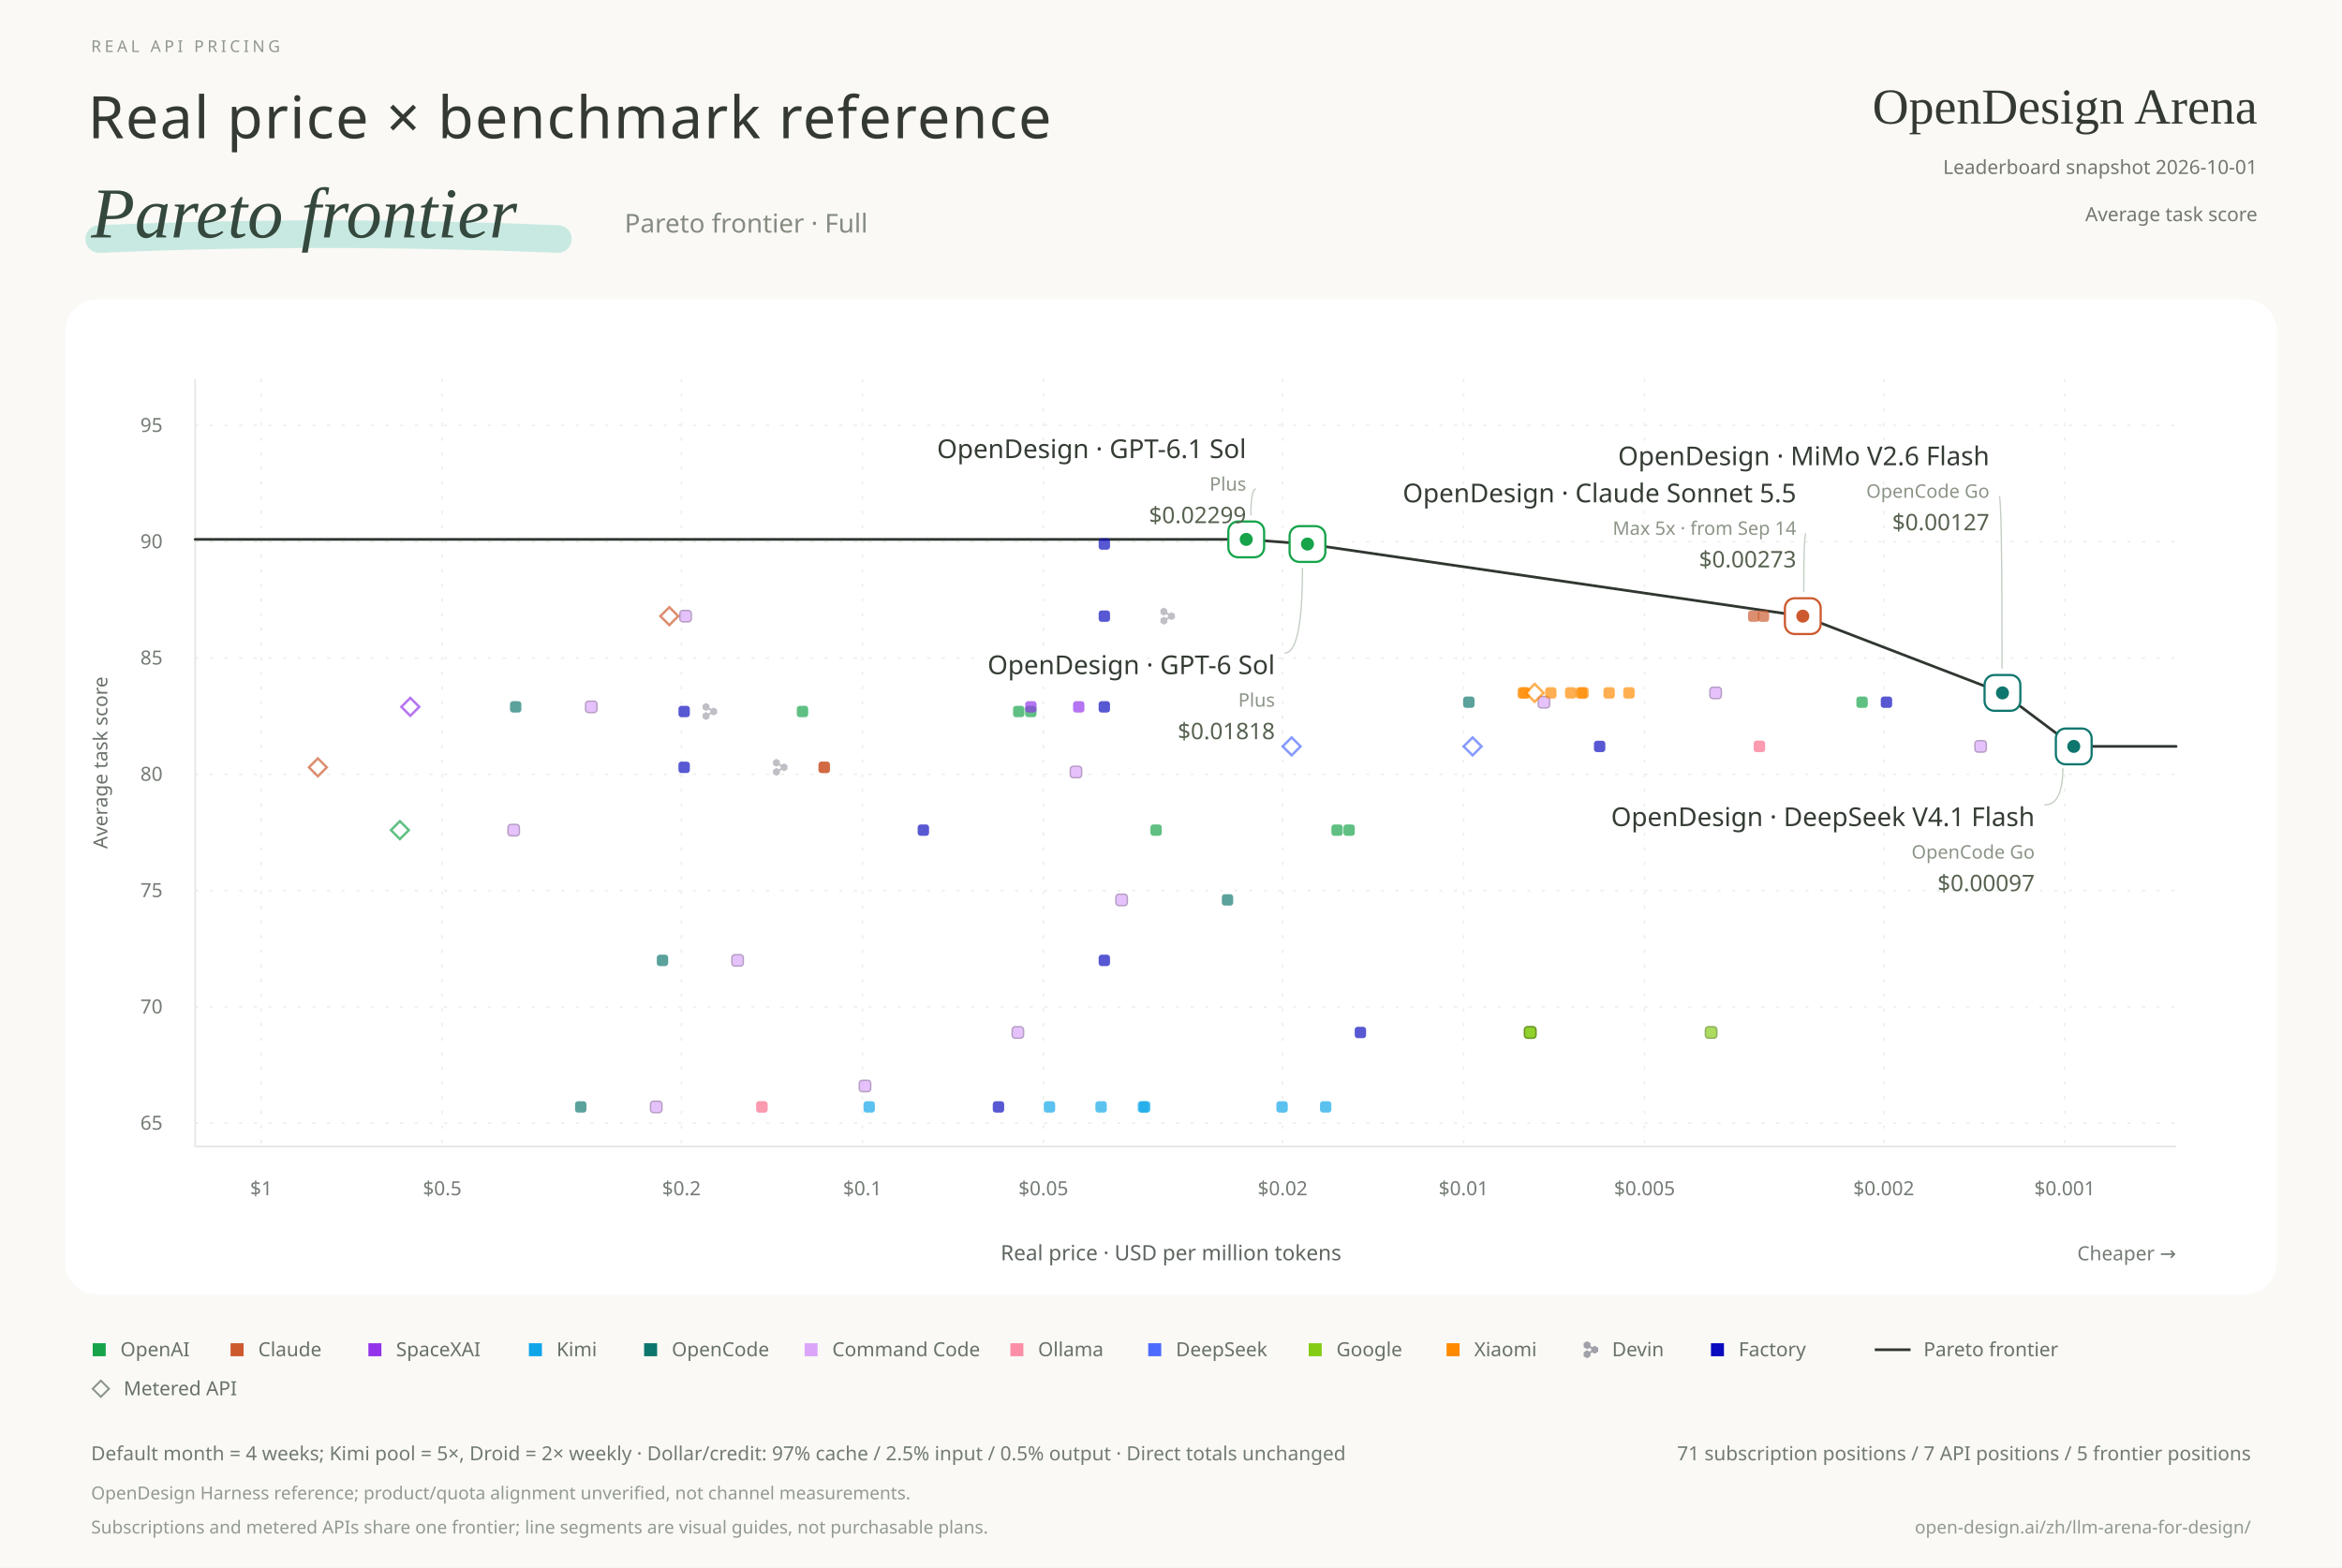
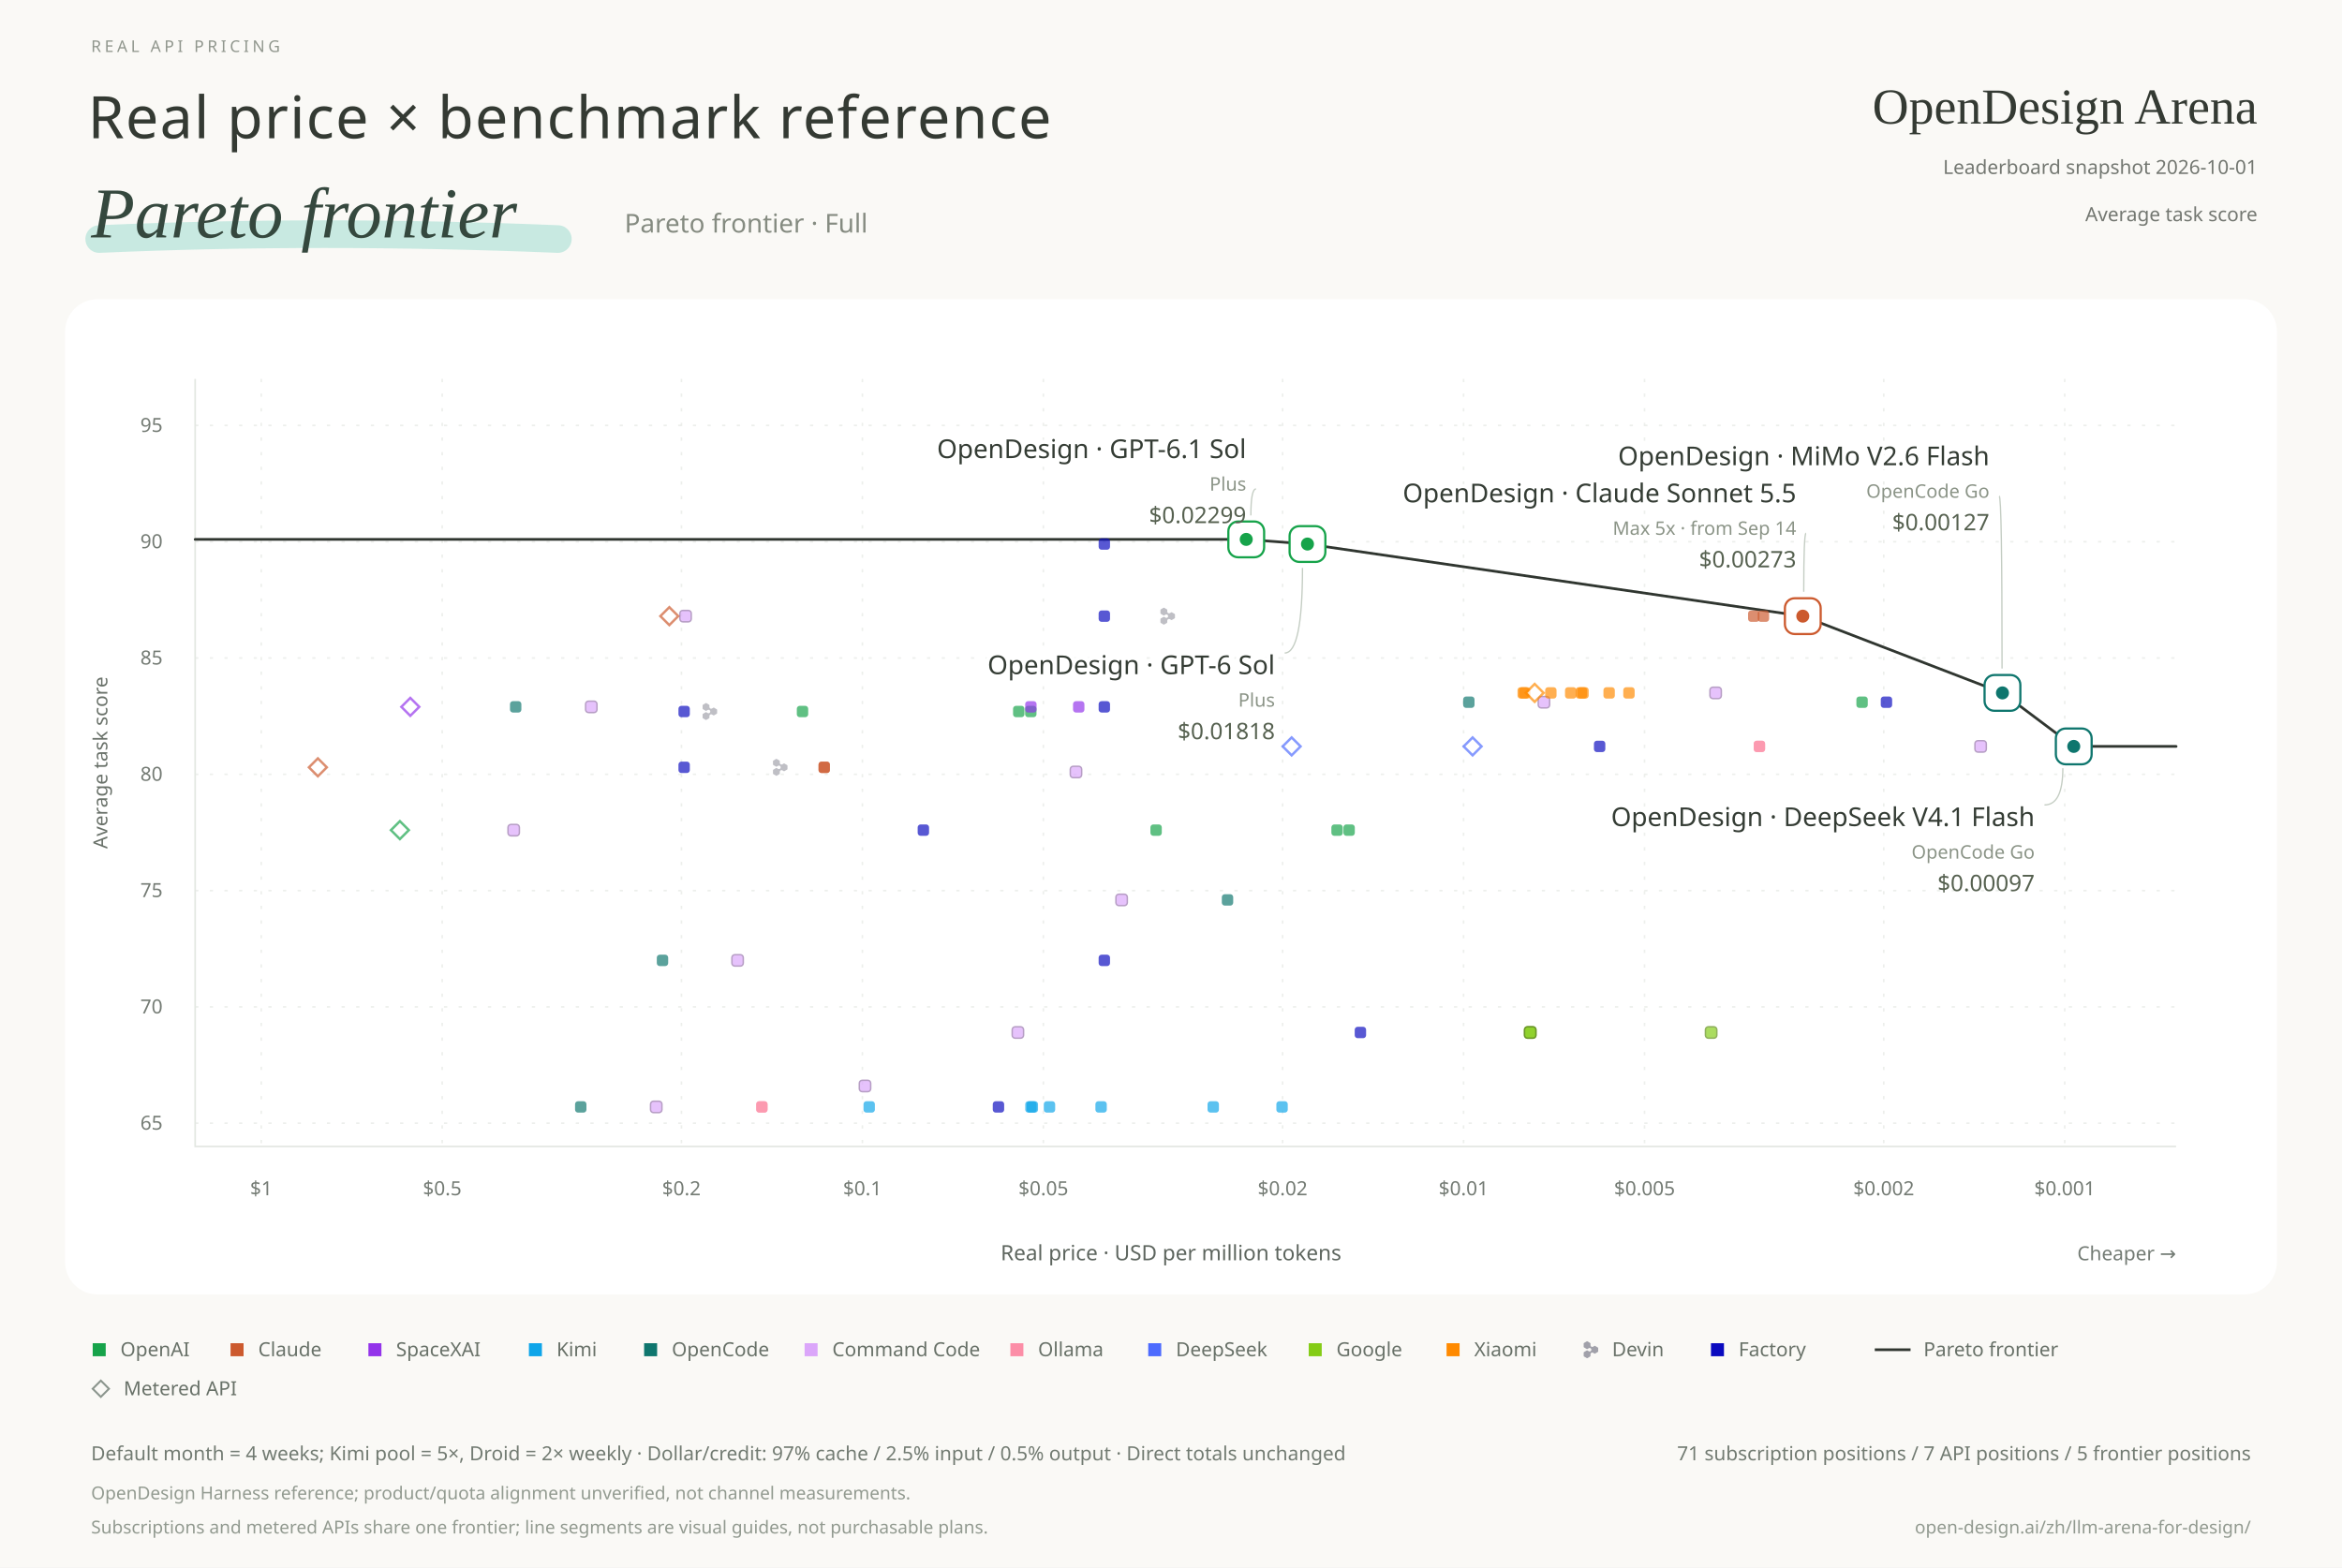
<svg xmlns="http://www.w3.org/2000/svg" width="1440" height="964" viewBox="0 0 1440 964" role="img" aria-labelledby="title desc">
  <style>text{font-family:"Microsoft YaHei","Segoe UI",sans-serif} .serif{font-family:"Times New Roman",serif} .number{font-family:"Segoe UI",sans-serif;font-variant-numeric:tabular-nums} .label-name{paint-order:stroke;stroke:#fff;stroke-width:5px;stroke-linejoin:round} .point:hover{opacity:1}</style>
  <rect width="1440" height="964" fill="#FAF9F6" />
  <text x="56.000" y="32.000" font-size="10" fill="#90968D" text-anchor="start" font-weight="400" letter-spacing="2.1">REAL API PRICING</text>
  <text x="54.000" y="85.000" font-size="36" fill="#343A33" text-anchor="start" font-weight="300" letter-spacing=".8">Real price × benchmark reference</text>
  <path d="M61 147 Q197 141 343 147" stroke="#9FDDD0" stroke-width="17" stroke-linecap="round" opacity=".55" fill="none" />
  <text x="56.000" y="146.000" font-size="44" fill="#35483E" text-anchor="start" font-weight="400" class="serif" font-style="italic">Pareto frontier</text>
  <text x="384.000" y="143.000" font-size="16" fill="#858B81" text-anchor="start" font-weight="300">Pareto frontier · Full</text>
  <text x="1388.000" y="76.000" font-size="31" fill="#343A33" text-anchor="end" font-weight="400" class="serif">OpenDesign Arena</text>
  <text x="1388.000" y="107.000" font-size="12" fill="#737771" text-anchor="end" font-weight="400">Leaderboard snapshot  2026-10-01</text>
  <text x="1388.000" y="136.000" font-size="12" fill="#737771" text-anchor="end" font-weight="400">Average task score</text>
  <rect x="40" y="184" width="1360" height="612" rx="20" fill="#FFFFFF" />
  <path d="M1269.513 233V705" stroke="#E8EBE7" stroke-dasharray="2 7" opacity=".8" />
  <text x="1269.513" y="735.000" font-size="12" fill="#747B74" text-anchor="middle" font-weight="400" class="number">$0.001</text>
  <path d="M1158.244 233V705" stroke="#E8EBE7" stroke-dasharray="2 7" opacity=".8" />
  <text x="1158.244" y="735.000" font-size="12" fill="#747B74" text-anchor="middle" font-weight="400" class="number">$0.002</text>
  <path d="M1011.154 233V705" stroke="#E8EBE7" stroke-dasharray="2 7" opacity=".8" />
  <text x="1011.154" y="735.000" font-size="12" fill="#747B74" text-anchor="middle" font-weight="400" class="number">$0.005</text>
  <path d="M899.885 233V705" stroke="#E8EBE7" stroke-dasharray="2 7" opacity=".8" />
  <text x="899.885" y="735.000" font-size="12" fill="#747B74" text-anchor="middle" font-weight="400" class="number">$0.01</text>
  <path d="M788.615 233V705" stroke="#E8EBE7" stroke-dasharray="2 7" opacity=".8" />
  <text x="788.615" y="735.000" font-size="12" fill="#747B74" text-anchor="middle" font-weight="400" class="number">$0.02</text>
  <path d="M641.526 233V705" stroke="#E8EBE7" stroke-dasharray="2 7" opacity=".8" />
  <text x="641.526" y="735.000" font-size="12" fill="#747B74" text-anchor="middle" font-weight="400" class="number">$0.05</text>
  <path d="M530.256 233V705" stroke="#E8EBE7" stroke-dasharray="2 7" opacity=".8" />
  <text x="530.256" y="735.000" font-size="12" fill="#747B74" text-anchor="middle" font-weight="400" class="number">$0.1</text>
  <path d="M418.987 233V705" stroke="#E8EBE7" stroke-dasharray="2 7" opacity=".8" />
  <text x="418.987" y="735.000" font-size="12" fill="#747B74" text-anchor="middle" font-weight="400" class="number">$0.2</text>
  <path d="M271.897 233V705" stroke="#E8EBE7" stroke-dasharray="2 7" opacity=".8" />
  <text x="271.897" y="735.000" font-size="12" fill="#747B74" text-anchor="middle" font-weight="400" class="number">$0.5</text>
  <path d="M160.628 233V705" stroke="#E8EBE7" stroke-dasharray="2 7" opacity=".8" />
  <text x="160.628" y="735.000" font-size="12" fill="#747B74" text-anchor="middle" font-weight="400" class="number">$1</text>
  <path d="M120 690.697H1338" stroke="#E8EBE7" stroke-dasharray="2 7" opacity=".8" />
  <text x="100.000" y="694.697" font-size="12" fill="#747B74" text-anchor="end" font-weight="400" class="number">65</text>
  <path d="M120 619.182H1338" stroke="#E8EBE7" stroke-dasharray="2 7" opacity=".8" />
  <text x="100.000" y="623.182" font-size="12" fill="#747B74" text-anchor="end" font-weight="400" class="number">70</text>
  <path d="M120 547.667H1338" stroke="#E8EBE7" stroke-dasharray="2 7" opacity=".8" />
  <text x="100.000" y="551.667" font-size="12" fill="#747B74" text-anchor="end" font-weight="400" class="number">75</text>
  <path d="M120 476.152H1338" stroke="#E8EBE7" stroke-dasharray="2 7" opacity=".8" />
  <text x="100.000" y="480.152" font-size="12" fill="#747B74" text-anchor="end" font-weight="400" class="number">80</text>
  <path d="M120 404.636H1338" stroke="#E8EBE7" stroke-dasharray="2 7" opacity=".8" />
  <text x="100.000" y="408.636" font-size="12" fill="#747B74" text-anchor="end" font-weight="400" class="number">85</text>
  <path d="M120 333.121H1338" stroke="#E8EBE7" stroke-dasharray="2 7" opacity=".8" />
  <text x="100.000" y="337.121" font-size="12" fill="#747B74" text-anchor="end" font-weight="400" class="number">90</text>
  <path d="M120 261.606H1338" stroke="#E8EBE7" stroke-dasharray="2 7" opacity=".8" />
  <text x="100.000" y="265.606" font-size="12" fill="#747B74" text-anchor="end" font-weight="400" class="number">95</text>
  <path d="M120 233V705H1338" fill="none" stroke="#E3E7E2" />
  <text x="66.000" y="469.000" font-size="12" fill="#697169" text-anchor="middle" font-weight="400" transform="rotate(-90 66 469.0)">Average task score</text>
  <text x="720.000" y="775.000" font-size="13" fill="#5D655E" text-anchor="middle" font-weight="400">Real price · USD per million tokens</text>
  <text x="1338.000" y="775.000" font-size="12" fill="#737B74" text-anchor="end" font-weight="400">Cheaper →</text>
  <path id="frontier" d="M120.000,331.691 L766.260,331.691 L803.915,334.552 L1108.461,378.891 L1231.230,426.091 L1275.066,458.988 L1338.000,458.988" fill="none" stroke="#303630" stroke-width="1.65" stroke-linecap="round" stroke-linejoin="round" />
  <g class="point" data-billing="subscription" data-frontier="false" data-price="0.032467532" data-score="77.6" data-x="710.839" data-y="510.479" transform="translate(710.839 510.479)">
    <rect x="-3.5" y="-3.5" width="7" height="7" rx="1.8" fill="#16A34A" opacity=".68" />
  </g>
  <g class="point" data-billing="subscription" data-frontier="false" data-price="0.016233766" data-score="77.6" data-x="822.108" data-y="510.479" transform="translate(822.108 510.479)">
    <rect x="-3.5" y="-3.5" width="7" height="7" rx="1.8" fill="#16A34A" opacity=".68" />
  </g>
  <g class="point" data-billing="subscription" data-frontier="false" data-price="0.015501473" data-score="77.6" data-x="829.517" data-y="510.479" transform="translate(829.517 510.479)">
    <rect x="-3.5" y="-3.5" width="7" height="7" rx="1.8" fill="#16A34A" opacity=".68" />
  </g>
  <g class="point" data-billing="subscription" data-frontier="false" data-price="0.12578616" data-score="82.7" data-x="493.429" data-y="437.533" transform="translate(493.429 437.533)">
    <rect x="-3.5" y="-3.5" width="7" height="7" rx="1.8" fill="#16A34A" opacity=".68" />
  </g>
  <g class="point" data-billing="subscription" data-frontier="true" data-price="0.018181818" data-score="89.9" data-x="803.915" data-y="334.552" transform="translate(803.915 334.552)">
    <rect x="-11" y="-11" width="22" height="22" rx="6" fill="#FFF" stroke="#16A34A" stroke-width="1.35" />
    <circle r="4" fill="#16A34A" />
  </g>
  <g class="point" data-billing="subscription" data-frontier="false" data-price="0.0021732044" data-score="83.1" data-x="1144.911" data-y="431.812" transform="translate(1144.911 431.812)">
    <rect x="-3.5" y="-3.5" width="7" height="7" rx="1.8" fill="#16A34A" opacity=".68" />
  </g>
  <g class="point" data-billing="subscription" data-frontier="true" data-price="0.022988506" data-score="90.1" data-x="766.260" data-y="331.691" transform="translate(766.260 331.691)">
    <rect x="-11" y="-11" width="22" height="22" rx="6" fill="#FFF" stroke="#16A34A" stroke-width="1.35" />
    <circle r="4" fill="#16A34A" />
  </g>
  <g class="point" data-billing="subscription" data-frontier="false" data-price="0.052465897" data-score="82.7" data-x="633.798" data-y="437.533" transform="translate(633.798 437.533)">
    <rect x="-3.5" y="-3.5" width="7" height="7" rx="1.8" fill="#16A34A" opacity=".68" />
  </g>
  <g class="point" data-billing="subscription" data-frontier="false" data-price="0.1793722" data-score="82.7" data-x="436.461" data-y="437.533" transform="translate(436.461 437.533)">
    <path transform="translate(-4.46 -5.23) scale(0.091)" d="M0 38.652V14.835C7.06768e-06 13.788 0.546 12.821 1.431 12.298L21.581 0.393C22.467 -0.131 23.558 -0.131 24.444 0.393L44.594 12.298C45.48 12.821 46.025 13.788 46.025 14.835V26.998C46.114 31.04 48.201 34.938 51.872 37.108C55.544 39.277 59.886 39.178 63.351 37.235L73.644 31.153C74.53 30.63 75.621 30.63 76.507 31.153L96.657 43.058C97.543 43.582 98.088 44.549 98.088 45.596V69.406C98.088 70.453 97.543 71.42 96.657 71.943L76.507 83.849C75.621 84.372 74.53 84.372 73.644 83.849L63.434 77.816C59.956 75.828 55.574 75.71 51.873 77.896C48.202 80.065 46.115 83.963 46.026 88.005V100.165C46.026 101.212 45.48 102.179 44.595 102.702L24.445 114.607C23.559 115.131 22.468 115.131 21.582 114.607L1.432 102.702C0.547 102.179 0.001 101.212 0.001 100.165V76.355C0.001 75.308 0.547 74.341 1.432 73.817L21.582 61.912C22.468 61.389 23.559 61.389 24.445 61.912L34.762 68.008C38.222 69.937 42.553 70.031 46.215 67.867C49.916 65.68 52.006 61.737 52.063 57.66C51.975 53.619 49.887 49.303 46.216 47.133C42.545 44.964 38.202 45.063 34.737 47.006L24.397 53.15C23.507 53.679 22.409 53.678 21.52 53.149L1.423 41.184C0.542 40.66 -7.06754e-06 39.695 0 38.652Z" fill="#A1A1AA" opacity="0.68" />
  </g>
  <g class="point" data-billing="subscription" data-frontier="false" data-price="0.031055901" data-score="86.8" data-x="717.974" data-y="378.891" transform="translate(717.974 378.891)">
    <path transform="translate(-4.46 -5.23) scale(0.091)" d="M0 38.652V14.835C7.06768e-06 13.788 0.546 12.821 1.431 12.298L21.581 0.393C22.467 -0.131 23.558 -0.131 24.444 0.393L44.594 12.298C45.48 12.821 46.025 13.788 46.025 14.835V26.998C46.114 31.04 48.201 34.938 51.872 37.108C55.544 39.277 59.886 39.178 63.351 37.235L73.644 31.153C74.53 30.63 75.621 30.63 76.507 31.153L96.657 43.058C97.543 43.582 98.088 44.549 98.088 45.596V69.406C98.088 70.453 97.543 71.42 96.657 71.943L76.507 83.849C75.621 84.372 74.53 84.372 73.644 83.849L63.434 77.816C59.956 75.828 55.574 75.71 51.873 77.896C48.202 80.065 46.115 83.963 46.026 88.005V100.165C46.026 101.212 45.48 102.179 44.595 102.702L24.445 114.607C23.559 115.131 22.468 115.131 21.582 114.607L1.432 102.702C0.547 102.179 0.001 101.212 0.001 100.165V76.355C0.001 75.308 0.547 74.341 1.432 73.817L21.582 61.912C22.468 61.389 23.559 61.389 24.445 61.912L34.762 68.008C38.222 69.937 42.553 70.031 46.215 67.867C49.916 65.68 52.006 61.737 52.063 57.66C51.975 53.619 49.887 49.303 46.216 47.133C42.545 44.964 38.202 45.063 34.737 47.006L24.397 53.15C23.507 53.679 22.409 53.678 21.52 53.149L1.423 41.184C0.542 40.66 -7.06754e-06 39.695 0 38.652Z" fill="#A1A1AA" opacity="0.68" />
  </g>
  <g class="point" data-billing="subscription" data-frontier="false" data-price="0.1369863" data-score="80.3" data-x="479.737" data-y="471.861" transform="translate(479.737 471.861)">
    <path transform="translate(-4.46 -5.23) scale(0.091)" d="M0 38.652V14.835C7.06768e-06 13.788 0.546 12.821 1.431 12.298L21.581 0.393C22.467 -0.131 23.558 -0.131 24.444 0.393L44.594 12.298C45.48 12.821 46.025 13.788 46.025 14.835V26.998C46.114 31.04 48.201 34.938 51.872 37.108C55.544 39.277 59.886 39.178 63.351 37.235L73.644 31.153C74.53 30.63 75.621 30.63 76.507 31.153L96.657 43.058C97.543 43.582 98.088 44.549 98.088 45.596V69.406C98.088 70.453 97.543 71.42 96.657 71.943L76.507 83.849C75.621 84.372 74.53 84.372 73.644 83.849L63.434 77.816C59.956 75.828 55.574 75.71 51.873 77.896C48.202 80.065 46.115 83.963 46.026 88.005V100.165C46.026 101.212 45.48 102.179 44.595 102.702L24.445 114.607C23.559 115.131 22.468 115.131 21.582 114.607L1.432 102.702C0.547 102.179 0.001 101.212 0.001 100.165V76.355C0.001 75.308 0.547 74.341 1.432 73.817L21.582 61.912C22.468 61.389 23.559 61.389 24.445 61.912L34.762 68.008C38.222 69.937 42.553 70.031 46.215 67.867C49.916 65.68 52.006 61.737 52.063 57.66C51.975 53.619 49.887 49.303 46.216 47.133C42.545 44.964 38.202 45.063 34.737 47.006L24.397 53.15C23.507 53.679 22.409 53.678 21.52 53.149L1.423 41.184C0.542 40.66 -7.06754e-06 39.695 0 38.652Z" fill="#A1A1AA" opacity="0.68" />
  </g>
  <g class="point" data-billing="subscription" data-frontier="false" data-price="0.0077450601" data-score="68.9" data-x="940.904" data-y="634.915" transform="translate(940.904 634.915)">
    <rect x="-3.5" y="-3.5" width="7" height="7" rx="1.8" fill="#84CC16" opacity=".68" stroke="#5A8B0F" stroke-width=".9" />
  </g>
  <g class="point" data-billing="subscription" data-frontier="false" data-price="0.0077481596" data-score="68.9" data-x="940.840" data-y="634.915" transform="translate(940.840 634.915)">
    <rect x="-3.5" y="-3.5" width="7" height="7" rx="1.8" fill="#84CC16" opacity=".68" stroke="#5A8B0F" stroke-width=".9" />
  </g>
  <g class="point" data-billing="subscription" data-frontier="false" data-price="0.0038742735" data-score="68.9" data-x="1052.101" data-y="634.915" transform="translate(1052.101 634.915)">
    <rect x="-3.5" y="-3.5" width="7" height="7" rx="1.8" fill="#84CC16" opacity=".68" stroke="#5A8B0F" stroke-width=".9" />
  </g>
  <g class="point" data-billing="subscription" data-frontier="false" data-price="0.11574074" data-score="80.3" data-x="506.790" data-y="471.861" transform="translate(506.790 471.861)">
    <rect x="-3.5" y="-3.5" width="7" height="7" rx="1.8" fill="#CC5A2E" opacity=".68" />
  </g>
  <g class="point" data-billing="subscription" data-frontier="false" data-price="0.052447552" data-score="82.9" data-x="633.854" data-y="434.673" transform="translate(633.854 434.673)">
    <rect x="-3.5" y="-3.5" width="7" height="7" rx="1.8" fill="#9333EA" opacity=".68" />
  </g>
  <g class="point" data-billing="subscription" data-frontier="false" data-price="0.043668122" data-score="82.9" data-x="663.262" data-y="434.673" transform="translate(663.262 434.673)">
    <rect x="-3.5" y="-3.5" width="7" height="7" rx="1.8" fill="#9333EA" opacity=".68" />
  </g>
  <g class="point" data-billing="subscription" data-frontier="false" data-price="0.02004111" data-score="65.7" data-x="788.286" data-y="680.685" transform="translate(788.286 680.685)">
    <rect x="-3.5" y="-3.5" width="7" height="7" rx="1.8" fill="#0EA5E9" opacity=".68" />
  </g>
  <g class="point" data-billing="subscription" data-frontier="false" data-price="0.048843188" data-score="65.7" data-x="645.283" data-y="680.685" transform="translate(645.283 680.685)">
    <rect x="-3.5" y="-3.5" width="7" height="7" rx="1.8" fill="#0EA5E9" opacity=".68" />
  </g>
-   <g class="point" data-billing="subscription" data-frontier="false" data-price="0.016957862" data-score="65.7" data-x="815.103" data-y="680.685" transform="translate(815.103 680.685)">
+   <g class="point" data-billing="subscription" data-frontier="false" data-price="0.026086957" data-score="65.7" data-x="745.963" data-y="680.685" transform="translate(745.963 680.685)">
    <rect x="-3.5" y="-3.5" width="7" height="7" rx="1.8" fill="#0EA5E9" opacity=".68" />
  </g>
  <g class="point" data-billing="subscription" data-frontier="false" data-price="0.097435897" data-score="65.7" data-x="534.426" data-y="680.685" transform="translate(534.426 680.685)">
    <rect x="-3.5" y="-3.5" width="7" height="7" rx="1.8" fill="#0EA5E9" opacity=".68" />
  </g>
  <g class="point" data-billing="subscription" data-frontier="false" data-price="0.04008222" data-score="65.7" data-x="677.017" data-y="680.685" transform="translate(677.017 680.685)">
    <rect x="-3.5" y="-3.5" width="7" height="7" rx="1.8" fill="#0EA5E9" opacity=".68" />
  </g>
-   <g class="point" data-billing="subscription" data-frontier="false" data-price="0.033915725" data-score="65.7" data-x="703.833" data-y="680.685" transform="translate(703.833 680.685)">
-     <rect x="-3.5" y="-3.5" width="7" height="7" rx="1.8" fill="#0EA5E9" opacity=".68" />
-   </g>
-   <g class="point" data-billing="subscription" data-frontier="false" data-price="0.034087016" data-score="65.7" data-x="703.025" data-y="680.685" transform="translate(703.025 680.685)">
+   <g class="point" data-billing="subscription" data-frontier="false" data-price="0.052160169" data-score="65.7" data-x="634.736" data-y="680.685" transform="translate(634.736 680.685)">
+     <rect x="-3.5" y="-3.5" width="7" height="7" rx="1.8" fill="#0EA5E9" opacity=".68" />
+   </g>
+   <g class="point" data-billing="subscription" data-frontier="false" data-price="0.052437418" data-score="65.7" data-x="633.885" data-y="680.685" transform="translate(633.885 680.685)">
    <rect x="-3.5" y="-3.5" width="7" height="7" rx="1.8" fill="#0EA5E9" opacity=".68" />
  </g>
  <g class="point" data-billing="subscription" data-frontier="false" data-price="0.37735849" data-score="82.9" data-x="317.072" data-y="434.673" transform="translate(317.072 434.673)">
    <rect x="-3.5" y="-3.5" width="7" height="7" rx="1.8" fill="#0F766E" opacity=".68" />
  </g>
  <g class="point" data-billing="subscription" data-frontier="false" data-price="0.0098000784" data-score="83.1" data-x="903.127" data-y="431.812" transform="translate(903.127 431.812)">
    <rect x="-3.5" y="-3.5" width="7" height="7" rx="1.8" fill="#0F766E" opacity=".68" />
  </g>
  <g class="point" data-billing="subscription" data-frontier="false" data-price="0.29411765" data-score="65.7" data-x="357.078" data-y="680.685" transform="translate(357.078 680.685)">
    <rect x="-3.5" y="-3.5" width="7" height="7" rx="1.8" fill="#0F766E" opacity=".68" />
  </g>
  <g class="point" data-billing="subscription" data-frontier="true" data-price="0.0012693255" data-score="83.5" data-x="1231.230" data-y="426.091" transform="translate(1231.230 426.091)">
    <rect x="-11" y="-11" width="22" height="22" rx="6" fill="#FFF" stroke="#0F766E" stroke-width="1.35" />
    <circle r="4" fill="#0F766E" />
  </g>
  <g class="point" data-billing="subscription" data-frontier="false" data-price="0.21505376" data-score="72" data-x="407.338" data-y="590.576" transform="translate(407.338 590.576)">
    <rect x="-3.5" y="-3.5" width="7" height="7" rx="1.8" fill="#0F766E" opacity=".68" />
  </g>
  <g class="point" data-billing="subscription" data-frontier="true" data-price="0.00096599691" data-score="81.2" data-x="1275.066" data-y="458.988" transform="translate(1275.066 458.988)">
    <rect x="-11" y="-11" width="22" height="22" rx="6" fill="#FFF" stroke="#0F766E" stroke-width="1.35" />
    <circle r="4" fill="#0F766E" />
  </g>
  <g class="point" data-billing="subscription" data-frontier="false" data-price="0.024697456" data-score="74.6" data-x="754.749" data-y="553.388" transform="translate(754.749 553.388)">
    <rect x="-3.5" y="-3.5" width="7" height="7" rx="1.8" fill="#0F766E" opacity=".68" />
  </g>
  <g class="point" data-billing="subscription" data-frontier="false" data-price="0.38022814" data-score="77.6" data-x="315.856" data-y="510.479" transform="translate(315.856 510.479)">
    <rect x="-3.5" y="-3.5" width="7" height="7" rx="1.8" fill="#DBA6FA" opacity=".68" stroke="#9571AA" stroke-width=".9" />
  </g>
  <g class="point" data-billing="subscription" data-frontier="false" data-price="0.0013799956" data-score="81.2" data-x="1217.810" data-y="458.988" transform="translate(1217.810 458.988)">
    <rect x="-3.5" y="-3.5" width="7" height="7" rx="1.8" fill="#DBA6FA" opacity=".68" stroke="#9571AA" stroke-width=".9" />
  </g>
  <g class="point" data-billing="subscription" data-frontier="false" data-price="0.055126792" data-score="68.9" data-x="625.856" data-y="634.915" transform="translate(625.856 634.915)">
    <rect x="-3.5" y="-3.5" width="7" height="7" rx="1.8" fill="#DBA6FA" opacity=".68" stroke="#9571AA" stroke-width=".9" />
  </g>
  <g class="point" data-billing="subscription" data-frontier="false" data-price="0.16129032" data-score="72" data-x="453.518" data-y="590.576" transform="translate(453.518 590.576)">
    <rect x="-3.5" y="-3.5" width="7" height="7" rx="1.8" fill="#DBA6FA" opacity=".68" stroke="#9571AA" stroke-width=".9" />
  </g>
  <g class="point" data-billing="subscription" data-frontier="false" data-price="0.28248588" data-score="82.9" data-x="363.555" data-y="434.673" transform="translate(363.555 434.673)">
    <rect x="-3.5" y="-3.5" width="7" height="7" rx="1.8" fill="#DBA6FA" opacity=".68" stroke="#9571AA" stroke-width=".9" />
  </g>
  <g class="point" data-billing="subscription" data-frontier="false" data-price="0.0073502389" data-score="83.1" data-x="949.303" data-y="431.812" transform="translate(949.303 431.812)">
    <rect x="-3.5" y="-3.5" width="7" height="7" rx="1.8" fill="#DBA6FA" opacity=".68" stroke="#9571AA" stroke-width=".9" />
  </g>
  <g class="point" data-billing="subscription" data-frontier="false" data-price="0.03705076" data-score="74.6" data-x="689.641" data-y="553.388" transform="translate(689.641 553.388)">
    <rect x="-3.5" y="-3.5" width="7" height="7" rx="1.8" fill="#DBA6FA" opacity=".68" stroke="#9571AA" stroke-width=".9" />
  </g>
  <g class="point" data-billing="subscription" data-frontier="false" data-price="0.044130627" data-score="80.1" data-x="661.570" data-y="474.721" transform="translate(661.570 474.721)">
    <rect x="-3.5" y="-3.5" width="7" height="7" rx="1.8" fill="#DBA6FA" opacity=".68" stroke="#9571AA" stroke-width=".9" />
  </g>
  <g class="point" data-billing="subscription" data-frontier="false" data-price="0.099009901" data-score="66.6" data-x="531.854" data-y="667.812" transform="translate(531.854 667.812)">
    <rect x="-3.5" y="-3.5" width="7" height="7" rx="1.8" fill="#DBA6FA" opacity=".68" stroke="#9571AA" stroke-width=".9" />
  </g>
  <g class="point" data-billing="subscription" data-frontier="false" data-price="0.22026432" data-score="65.7" data-x="403.494" data-y="680.685" transform="translate(403.494 680.685)">
    <rect x="-3.5" y="-3.5" width="7" height="7" rx="1.8" fill="#DBA6FA" opacity=".68" stroke="#9571AA" stroke-width=".9" />
  </g>
  <g class="point" data-billing="subscription" data-frontier="false" data-price="0.0038079281" data-score="83.5" data-x="1054.874" data-y="426.091" transform="translate(1054.874 426.091)">
    <rect x="-3.5" y="-3.5" width="7" height="7" rx="1.8" fill="#DBA6FA" opacity=".68" stroke="#9571AA" stroke-width=".9" />
  </g>
  <g class="point" data-billing="subscription" data-frontier="false" data-price="0.19685039" data-score="86.8" data-x="421.535" data-y="378.891" transform="translate(421.535 378.891)">
    <rect x="-3.5" y="-3.5" width="7" height="7" rx="1.8" fill="#DBA6FA" opacity=".68" stroke="#9571AA" stroke-width=".9" />
  </g>
  <g class="point" data-billing="subscription" data-frontier="false" data-price="0.0032199897" data-score="81.2" data-x="1081.796" data-y="458.988" transform="translate(1081.796 458.988)">
    <rect x="-3.5" y="-3.5" width="7" height="7" rx="1.8" fill="#FC8EA7" opacity=".68" />
  </g>
  <g class="point" data-billing="subscription" data-frontier="false" data-price="0.14695077" data-score="65.7" data-x="468.465" data-y="680.685" transform="translate(468.465 680.685)">
    <rect x="-3.5" y="-3.5" width="7" height="7" rx="1.8" fill="#FC8EA7" opacity=".68" />
  </g>
  <g class="point" data-billing="subscription" data-frontier="false" data-price="0.0032200001" data-score="81.2" data-x="1081.795" data-y="458.988" transform="translate(1081.795 458.988)">
    <rect x="-3.5" y="-3.5" width="7" height="7" rx="1.8" fill="#FC8EA7" opacity=".68" />
  </g>
  <g class="point" data-billing="subscription" data-frontier="false" data-price="0.14699397" data-score="65.7" data-x="468.418" data-y="680.685" transform="translate(468.418 680.685)">
    <rect x="-3.5" y="-3.5" width="7" height="7" rx="1.8" fill="#FC8EA7" opacity=".68" />
  </g>
  <g class="point" data-billing="subscription" data-frontier="false" data-price="0.0079575597" data-score="83.5" data-x="936.559" data-y="426.091" transform="translate(936.559 426.091)">
    <rect x="-3.5" y="-3.5" width="7" height="7" rx="1.8" fill="#FF8A00" opacity=".68" />
  </g>
  <g class="point" data-billing="subscription" data-frontier="false" data-price="0.0063694268" data-score="83.5" data-x="972.295" data-y="426.091" transform="translate(972.295 426.091)">
    <rect x="-3.5" y="-3.5" width="7" height="7" rx="1.8" fill="#FF8A00" opacity=".68" />
  </g>
  <g class="point" data-billing="subscription" data-frontier="false" data-price="0.0079129575" data-score="83.5" data-x="937.462" data-y="426.091" transform="translate(937.462 426.091)">
    <rect x="-3.5" y="-3.5" width="7" height="7" rx="1.8" fill="#FF8A00" opacity=".68" />
  </g>
  <g class="point" data-billing="subscription" data-frontier="false" data-price="0.0063291139" data-score="83.5" data-x="973.314" data-y="426.091" transform="translate(973.314 426.091)">
    <rect x="-3.5" y="-3.5" width="7" height="7" rx="1.8" fill="#FF8A00" opacity=".68" />
  </g>
  <g class="point" data-billing="subscription" data-frontier="false" data-price="0.0071581961" data-score="83.5" data-x="953.553" data-y="426.091" transform="translate(953.553 426.091)">
    <rect x="-3.5" y="-3.5" width="7" height="7" rx="1.8" fill="#FF8A00" opacity=".68" />
  </g>
  <g class="point" data-billing="subscription" data-frontier="false" data-price="0.005726065" data-score="83.5" data-x="989.388" data-y="426.091" transform="translate(989.388 426.091)">
    <rect x="-3.5" y="-3.5" width="7" height="7" rx="1.8" fill="#FF8A00" opacity=".68" />
  </g>
  <g class="point" data-billing="subscription" data-frontier="false" data-price="0.0066339392" data-score="83.5" data-x="965.763" data-y="426.091" transform="translate(965.763 426.091)">
    <rect x="-3.5" y="-3.5" width="7" height="7" rx="1.8" fill="#FF8A00" opacity=".68" />
  </g>
  <g class="point" data-billing="subscription" data-frontier="false" data-price="0.0053072922" data-score="83.5" data-x="1001.579" data-y="426.091" transform="translate(1001.579 426.091)">
    <rect x="-3.5" y="-3.5" width="7" height="7" rx="1.8" fill="#FF8A00" opacity=".68" />
  </g>
  <g class="point" data-billing="subscription" data-frontier="false" data-price="0.11575414" data-score="80.3" data-x="506.771" data-y="471.861" transform="translate(506.771 471.861)">
    <rect x="-3.5" y="-3.5" width="7" height="7" rx="1.8" fill="#CC5A2E" opacity=".68" />
  </g>
  <g class="point" data-billing="subscription" data-frontier="false" data-price="0.0032905561" data-score="86.8" data-x="1078.316" data-y="378.891" transform="translate(1078.316 378.891)">
    <rect x="-3.5" y="-3.5" width="7" height="7" rx="1.8" fill="#CC5A2E" opacity=".68" />
  </g>
  <g class="point" data-billing="subscription" data-frontier="false" data-price="0.0031707781" data-score="86.8" data-x="1084.268" data-y="378.891" transform="translate(1084.268 378.891)">
    <rect x="-3.5" y="-3.5" width="7" height="7" rx="1.8" fill="#CC5A2E" opacity=".68" />
  </g>
  <g class="point" data-billing="subscription" data-frontier="true" data-price="0.0027271736" data-score="86.8" data-x="1108.461" data-y="378.891" transform="translate(1108.461 378.891)">
    <rect x="-11" y="-11" width="22" height="22" rx="6" fill="#FFF" stroke="#CC5A2E" stroke-width="1.35" />
    <circle r="4" fill="#CC5A2E" />
  </g>
  <g class="point" data-billing="subscription" data-frontier="false" data-price="0.054945055" data-score="82.7" data-x="626.386" data-y="437.533" transform="translate(626.386 437.533)">
    <rect x="-3.5" y="-3.5" width="7" height="7" rx="1.8" fill="#16A34A" opacity=".68" />
  </g>
  <g class="point" data-billing="subscription" data-frontier="false" data-price="0.19794141" data-score="80.3" data-x="420.648" data-y="471.861" transform="translate(420.648 471.861)">
    <rect x="-3.5" y="-3.5" width="7" height="7" rx="1.8" fill="#0A0ABF" opacity=".68" />
  </g>
  <g class="point" data-billing="subscription" data-frontier="false" data-price="0.039588282" data-score="86.8" data-x="679.007" data-y="378.891" transform="translate(679.007 378.891)">
    <rect x="-3.5" y="-3.5" width="7" height="7" rx="1.8" fill="#0A0ABF" opacity=".68" />
  </g>
  <g class="point" data-billing="subscription" data-frontier="false" data-price="0.19794141" data-score="82.7" data-x="420.648" data-y="437.533" transform="translate(420.648 437.533)">
    <rect x="-3.5" y="-3.5" width="7" height="7" rx="1.8" fill="#0A0ABF" opacity=".68" />
  </g>
  <g class="point" data-billing="subscription" data-frontier="false" data-price="0.039588282" data-score="89.9" data-x="679.007" data-y="334.552" transform="translate(679.007 334.552)">
    <rect x="-3.5" y="-3.5" width="7" height="7" rx="1.8" fill="#0A0ABF" opacity=".68" />
  </g>
  <g class="point" data-billing="subscription" data-frontier="false" data-price="0.0019794141" data-score="83.1" data-x="1159.905" data-y="431.812" transform="translate(1159.905 431.812)">
    <rect x="-3.5" y="-3.5" width="7" height="7" rx="1.8" fill="#0A0ABF" opacity=".68" />
  </g>
  <g class="point" data-billing="subscription" data-frontier="false" data-price="0.079176564" data-score="77.6" data-x="567.738" data-y="510.479" transform="translate(567.738 510.479)">
    <rect x="-3.5" y="-3.5" width="7" height="7" rx="1.8" fill="#0A0ABF" opacity=".68" />
  </g>
  <g class="point" data-billing="subscription" data-frontier="false" data-price="0.014845606" data-score="68.9" data-x="836.457" data-y="634.915" transform="translate(836.457 634.915)">
    <rect x="-3.5" y="-3.5" width="7" height="7" rx="1.8" fill="#0A0ABF" opacity=".68" />
  </g>
  <g class="point" data-billing="subscription" data-frontier="false" data-price="0.039588282" data-score="82.9" data-x="679.007" data-y="434.673" transform="translate(679.007 434.673)">
    <rect x="-3.5" y="-3.5" width="7" height="7" rx="1.8" fill="#0A0ABF" opacity=".68" />
  </g>
  <g class="point" data-billing="subscription" data-frontier="false" data-price="0.059382423" data-score="65.7" data-x="613.919" data-y="680.685" transform="translate(613.919 680.685)">
    <rect x="-3.5" y="-3.5" width="7" height="7" rx="1.8" fill="#0A0ABF" opacity=".68" />
  </g>
  <g class="point" data-billing="subscription" data-frontier="false" data-price="0.039588282" data-score="72" data-x="679.007" data-y="590.576" transform="translate(679.007 590.576)">
    <rect x="-3.5" y="-3.5" width="7" height="7" rx="1.8" fill="#0A0ABF" opacity=".68" />
  </g>
  <g class="point" data-billing="subscription" data-frontier="false" data-price="0.0059382423" data-score="81.2" data-x="983.547" data-y="458.988" transform="translate(983.547 458.988)">
    <rect x="-3.5" y="-3.5" width="7" height="7" rx="1.8" fill="#0A0ABF" opacity=".68" />
  </g>
  <g class="point" data-billing="metered" data-frontier="false" data-price="0.00966" data-score="81.2" data-x="905.438" data-y="458.988" transform="translate(905.438 458.988)">
    <path d="M0 -5.5L5.5 0 0 5.5 -5.5 0Z" fill="white" stroke="#4D6BFE" stroke-width="1.5" opacity=".68" />
  </g>
  <g class="point" data-billing="metered" data-frontier="false" data-price="0.01932" data-score="81.2" data-x="794.168" data-y="458.988" transform="translate(794.168 458.988)">
    <path d="M0 -5.5L5.5 0 0 5.5 -5.5 0Z" fill="white" stroke="#4D6BFE" stroke-width="1.5" opacity=".68" />
  </g>
  <g class="point" data-billing="metered" data-frontier="false" data-price="0.588" data-score="77.6" data-x="245.873" data-y="510.479" transform="translate(245.873 510.479)">
    <path d="M0 -5.5L5.5 0 0 5.5 -5.5 0Z" fill="white" stroke="#16A34A" stroke-width="1.5" opacity=".68" />
  </g>
  <g class="point" data-billing="metered" data-frontier="false" data-price="0.565" data-score="82.9" data-x="252.278" data-y="434.673" transform="translate(252.278 434.673)">
    <path d="M0 -5.5L5.5 0 0 5.5 -5.5 0Z" fill="white" stroke="#9333EA" stroke-width="1.5" opacity=".68" />
  </g>
  <g class="point" data-billing="metered" data-frontier="false" data-price="0.007616" data-score="83.5" data-x="943.602" data-y="426.091" transform="translate(943.602 426.091)">
    <path d="M0 -5.5L5.5 0 0 5.5 -5.5 0Z" fill="white" stroke="#FF8A00" stroke-width="1.5" opacity=".68" />
  </g>
  <g class="point" data-billing="metered" data-frontier="false" data-price="0.805" data-score="80.3" data-x="195.449" data-y="471.861" transform="translate(195.449 471.861)">
    <path d="M0 -5.5L5.5 0 0 5.5 -5.5 0Z" fill="white" stroke="#CC5A2E" stroke-width="1.5" opacity=".68" />
  </g>
  <g class="point" data-billing="metered" data-frontier="false" data-price="0.2095" data-score="86.8" data-x="411.538" data-y="378.891" transform="translate(411.538 378.891)">
    <path d="M0 -5.5L5.5 0 0 5.5 -5.5 0Z" fill="white" stroke="#CC5A2E" stroke-width="1.5" opacity=".68" />
  </g>
  <g class="front-label" data-model="gpt-6.1-sol">
    <path d="M769.110,316.964Q769.110,300.691 772.260,300.691" stroke="#C4CDC3" stroke-width=".8" fill="none" />
    <text x="766.260" y="281.691" font-size="16" fill="#343C34" text-anchor="end" font-weight="400" class="label-name">OpenDesign · GPT-6.1 Sol</text>
    <text x="766.260" y="301.691" font-size="11.5" fill="#8B9487" text-anchor="end" font-weight="400">Plus</text>
    <text x="766.260" y="321.691" font-size="14" fill="#566150" text-anchor="end" font-weight="400" class="number">$0.02299</text>
  </g>
  <g class="front-label" data-model="gpt-6-sol">
    <path d="M800.847,349.234Q800.847,401.552 789.915,401.552" stroke="#C4CDC3" stroke-width=".8" fill="none" />
    <text x="783.915" y="414.552" font-size="16" fill="#343C34" text-anchor="end" font-weight="400" class="label-name">OpenDesign · GPT-6 Sol</text>
    <text x="783.915" y="434.552" font-size="11.5" fill="#8B9487" text-anchor="end" font-weight="400">Plus</text>
    <text x="783.915" y="454.552" font-size="14" fill="#566150" text-anchor="end" font-weight="400" class="number">$0.01818</text>
  </g>
  <g class="front-label" data-model="claude-sonnet-5.5">
    <path d="M1109.049,363.902Q1109.049,327.891 1110.461,327.891" stroke="#C4CDC3" stroke-width=".8" fill="none" />
    <text x="1104.461" y="308.891" font-size="16" fill="#343C34" text-anchor="end" font-weight="400" class="label-name">OpenDesign · Claude Sonnet 5.5</text>
    <text x="1104.461" y="328.891" font-size="11.5" fill="#8B9487" text-anchor="end" font-weight="400">Max 5x · from Sep 14</text>
    <text x="1104.461" y="348.891" font-size="14" fill="#566150" text-anchor="end" font-weight="400" class="number">$0.00273</text>
  </g>
  <g class="front-label" data-model="mimo-v2.6-flash">
    <path d="M1230.982,411.093Q1230.982,305.091 1229.230,305.091" stroke="#C4CDC3" stroke-width=".8" fill="none" />
    <text x="1223.230" y="286.091" font-size="16" fill="#343C34" text-anchor="end" font-weight="400" class="label-name">OpenDesign · MiMo V2.6 Flash</text>
    <text x="1223.230" y="306.091" font-size="11.5" fill="#8B9487" text-anchor="end" font-weight="400">OpenCode Go</text>
    <text x="1223.230" y="326.091" font-size="14" fill="#566150" text-anchor="end" font-weight="400" class="number">$0.00127</text>
  </g>
  <g class="front-label" data-model="deepseek-v4.1-flash">
    <path d="M1268.358,472.404Q1268.358,494.988 1257.066,494.988" stroke="#C4CDC3" stroke-width=".8" fill="none" />
    <text x="1251.066" y="507.988" font-size="16" fill="#343C34" text-anchor="end" font-weight="400" class="label-name">OpenDesign · DeepSeek V4.1 Flash</text>
    <text x="1251.066" y="527.988" font-size="11.5" fill="#8B9487" text-anchor="end" font-weight="400">OpenCode Go</text>
    <text x="1251.066" y="547.988" font-size="14" fill="#566150" text-anchor="end" font-weight="400" class="number">$0.00097</text>
  </g>
  <rect x="57" y="826" width="8" height="8" fill="#16A34A" />
  <text x="74.000" y="834.000" font-size="12" fill="#687168" text-anchor="start" font-weight="400">OpenAI</text>
  <rect x="141.76" y="826" width="8" height="8" fill="#CC5A2E" />
  <text x="158.760" y="834.000" font-size="12" fill="#687168" text-anchor="start" font-weight="400">Claude</text>
  <rect x="226.52" y="826" width="8" height="8" fill="#9333EA" />
  <text x="243.520" y="834.000" font-size="12" fill="#687168" text-anchor="start" font-weight="400">SpaceXAI</text>
  <rect x="325.2" y="826" width="8" height="8" fill="#0EA5E9" />
  <text x="342.200" y="834.000" font-size="12" fill="#687168" text-anchor="start" font-weight="400">Kimi</text>
  <rect x="396.04" y="826" width="8" height="8" fill="#0F766E" />
  <text x="413.040" y="834.000" font-size="12" fill="#687168" text-anchor="start" font-weight="400">OpenCode</text>
  <rect x="494.72" y="826" width="8" height="8" fill="#DBA6FA" />
  <text x="511.720" y="834.000" font-size="12" fill="#687168" text-anchor="start" font-weight="400">Command Code</text>
  <rect x="621.24" y="826" width="8" height="8" fill="#FC8EA7" />
  <text x="638.240" y="834.000" font-size="12" fill="#687168" text-anchor="start" font-weight="400">Ollama</text>
  <rect x="706.0" y="826" width="8" height="8" fill="#4D6BFE" />
  <text x="723.000" y="834.000" font-size="12" fill="#687168" text-anchor="start" font-weight="400">DeepSeek</text>
  <rect x="804.68" y="826" width="8" height="8" fill="#84CC16" />
  <text x="821.680" y="834.000" font-size="12" fill="#687168" text-anchor="start" font-weight="400">Google</text>
  <rect x="889.44" y="826" width="8" height="8" fill="#FF8A00" />
  <text x="906.440" y="834.000" font-size="12" fill="#687168" text-anchor="start" font-weight="400">Xiaomi</text>
  <path transform="translate(973.74 824.77) scale(0.091)" d="M0 38.652V14.835C7.06768e-06 13.788 0.546 12.821 1.431 12.298L21.581 0.393C22.467 -0.131 23.558 -0.131 24.444 0.393L44.594 12.298C45.48 12.821 46.025 13.788 46.025 14.835V26.998C46.114 31.04 48.201 34.938 51.872 37.108C55.544 39.277 59.886 39.178 63.351 37.235L73.644 31.153C74.53 30.63 75.621 30.63 76.507 31.153L96.657 43.058C97.543 43.582 98.088 44.549 98.088 45.596V69.406C98.088 70.453 97.543 71.42 96.657 71.943L76.507 83.849C75.621 84.372 74.53 84.372 73.644 83.849L63.434 77.816C59.956 75.828 55.574 75.71 51.873 77.896C48.202 80.065 46.115 83.963 46.026 88.005V100.165C46.026 101.212 45.48 102.179 44.595 102.702L24.445 114.607C23.559 115.131 22.468 115.131 21.582 114.607L1.432 102.702C0.547 102.179 0.001 101.212 0.001 100.165V76.355C0.001 75.308 0.547 74.341 1.432 73.817L21.582 61.912C22.468 61.389 23.559 61.389 24.445 61.912L34.762 68.008C38.222 69.937 42.553 70.031 46.215 67.867C49.916 65.68 52.006 61.737 52.063 57.66C51.975 53.619 49.887 49.303 46.216 47.133C42.545 44.964 38.202 45.063 34.737 47.006L24.397 53.15C23.507 53.679 22.409 53.678 21.52 53.149L1.423 41.184C0.542 40.66 -7.06754e-06 39.695 0 38.652Z" fill="#A1A1AA" opacity="1.0" />
  <text x="991.200" y="834.000" font-size="12" fill="#687168" text-anchor="start" font-weight="400">Devin</text>
  <rect x="1052.0" y="826" width="8" height="8" fill="#0A0ABF" />
  <text x="1069.000" y="834.000" font-size="12" fill="#687168" text-anchor="start" font-weight="400">Factory</text>
  <path d="M1152.72 830h22" stroke="#303630" stroke-width="1.65" />
  <text x="1182.720" y="834.000" font-size="12" fill="#687168" text-anchor="start" font-weight="400">Pareto frontier</text>
  <path d="M62 849l5 5-5 5-5-5Z" fill="none" stroke="#8B958D" stroke-width="1.2" />
  <text x="76.000" y="858.000" font-size="12" fill="#687168" text-anchor="start" font-weight="400">Metered API</text>
  <text x="56.000" y="898.000" font-size="12" fill="#727B72" text-anchor="start" font-weight="400">Default month = 4 weeks; Kimi pool = 5×, Droid = 2× weekly · Dollar/credit: 97% cache / 2.5% input / 0.5% output · Direct totals unchanged</text>
  <text x="1384.000" y="898.000" font-size="12" fill="#727B72" text-anchor="end" font-weight="400">71 subscription positions / 7 API positions / 5 frontier positions</text>
  <text x="56.000" y="922.000" font-size="11" fill="#929A90" text-anchor="start" font-weight="400">OpenDesign Harness reference; product/quota alignment unverified, not channel measurements.</text>
  <text x="56.000" y="943.000" font-size="11" fill="#929A90" text-anchor="start" font-weight="400">Subscriptions and metered APIs share one frontier; line segments are visual guides, not purchasable plans.</text>
  <text x="1384.000" y="943.000" font-size="11" fill="#929A90" text-anchor="end" font-weight="400">open-design.ai/zh/llm-arena-for-design/</text>
</svg>
